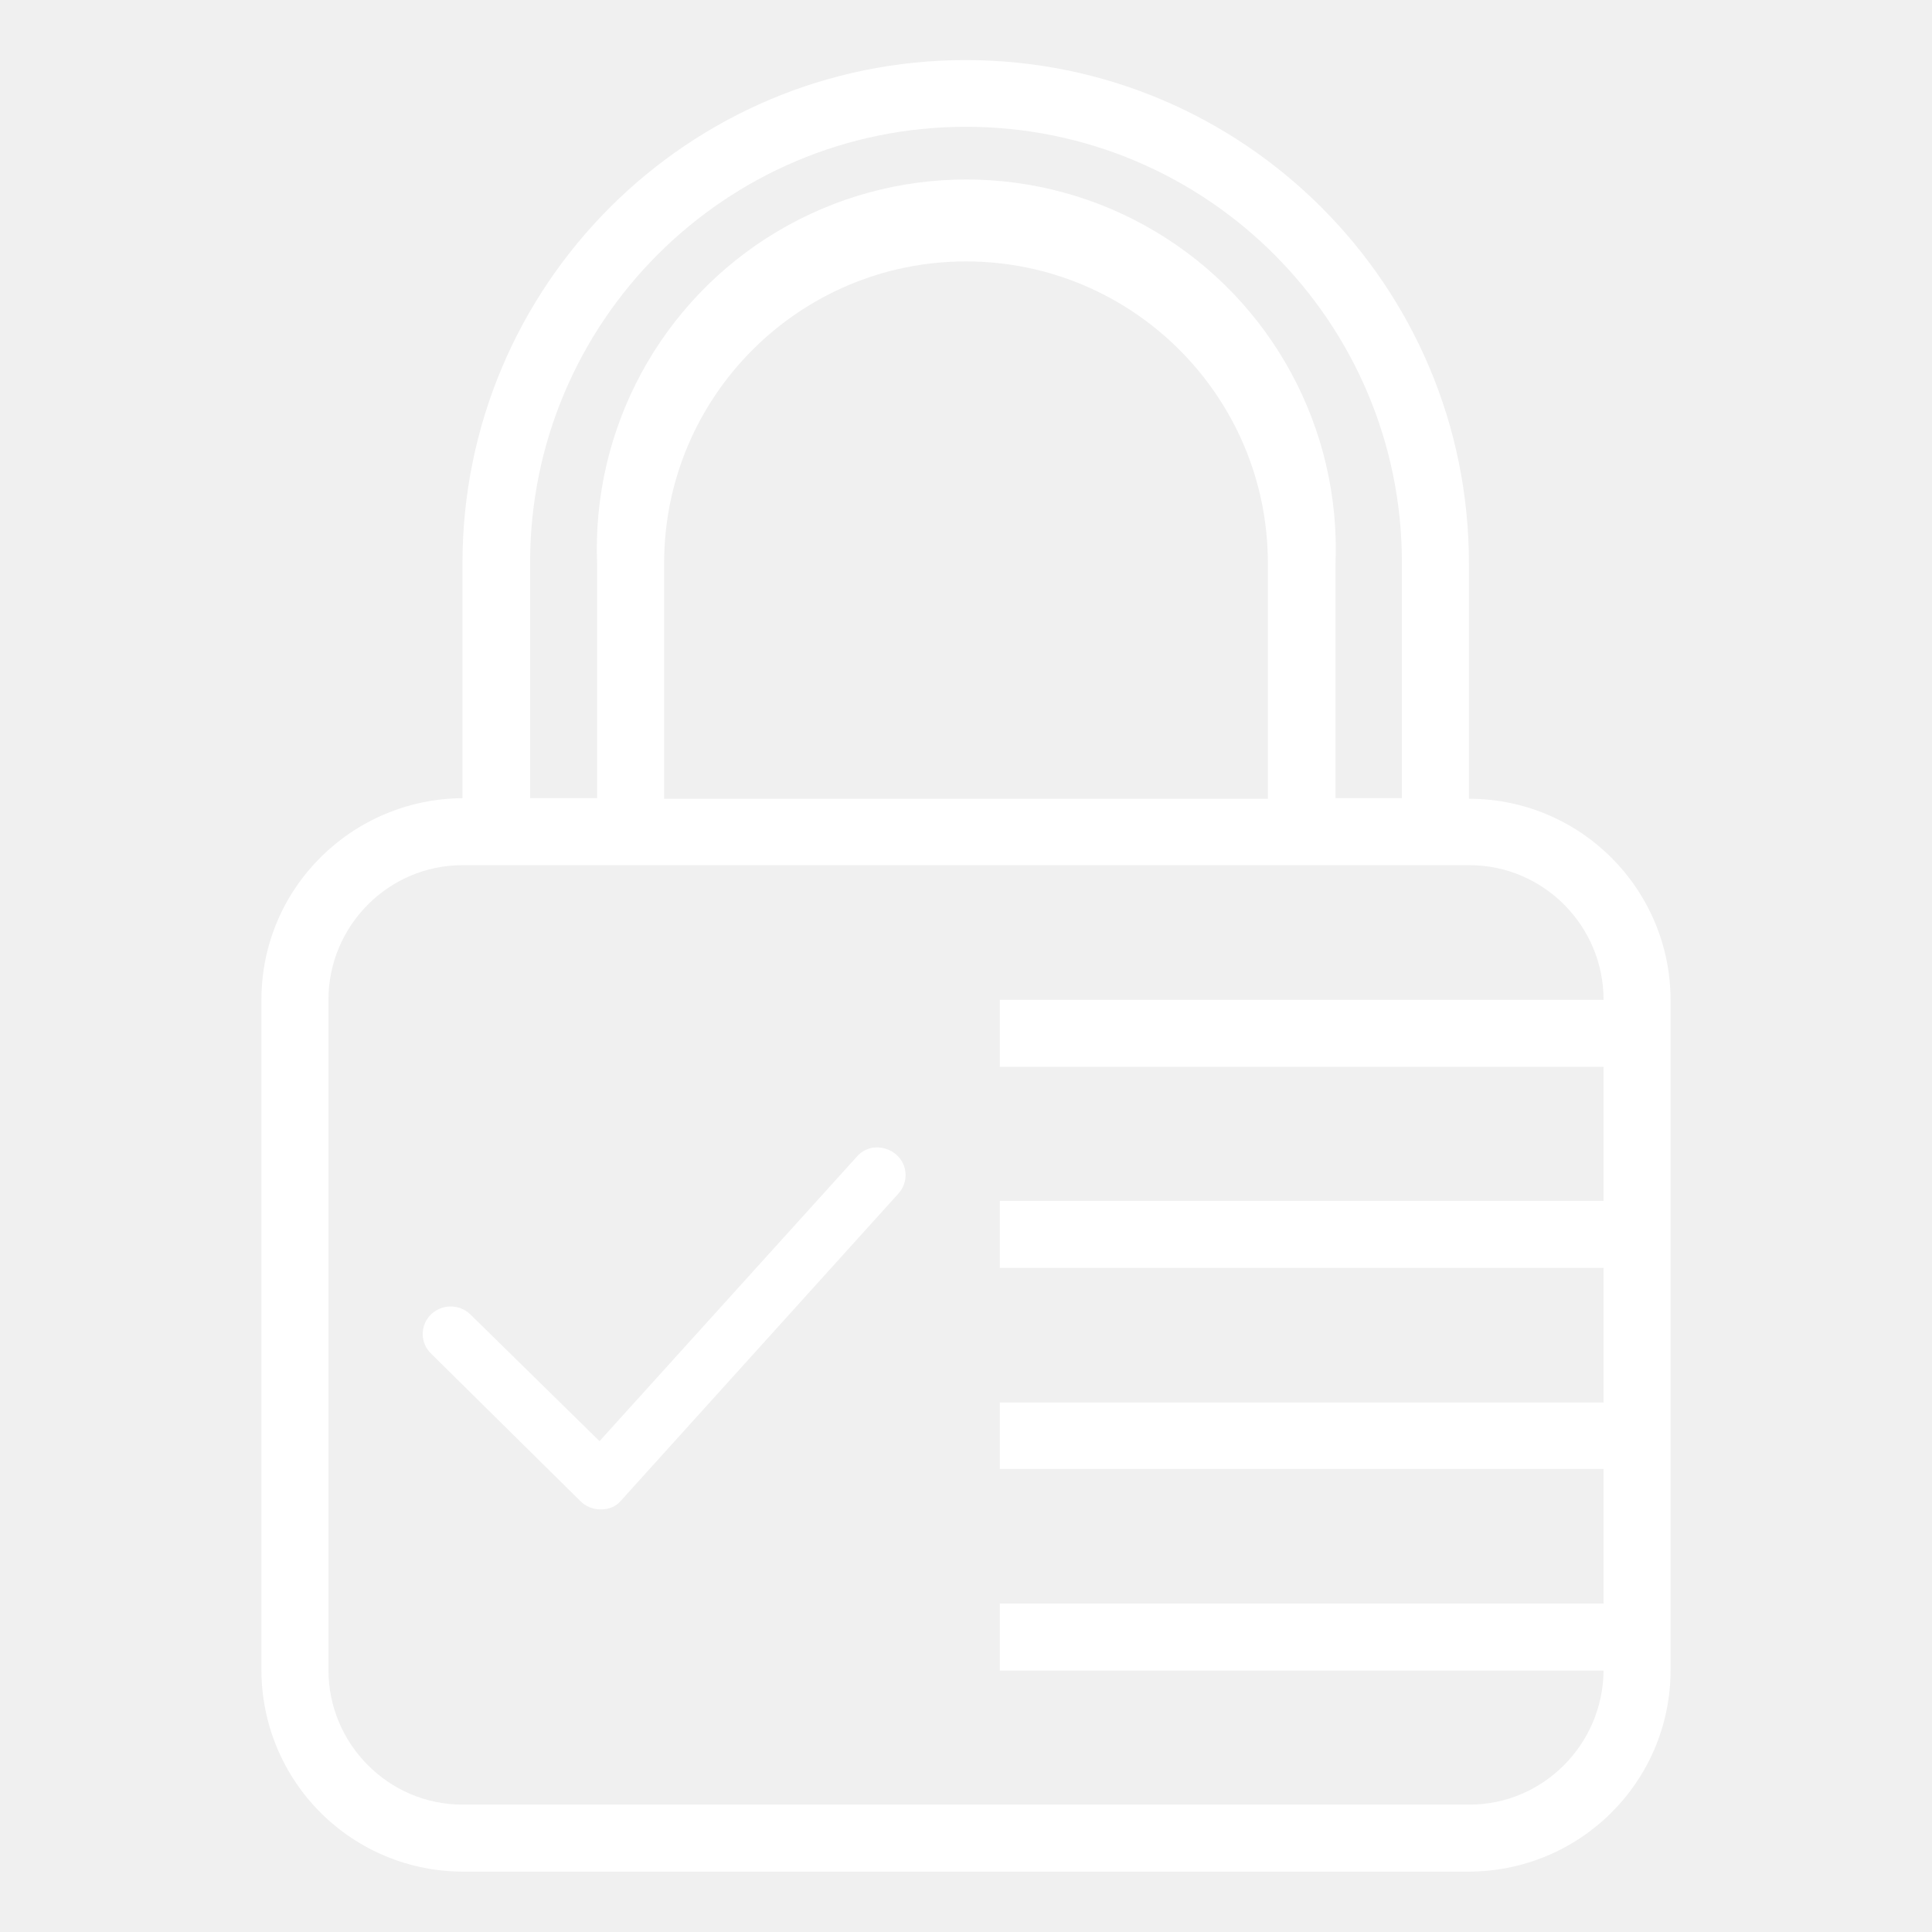
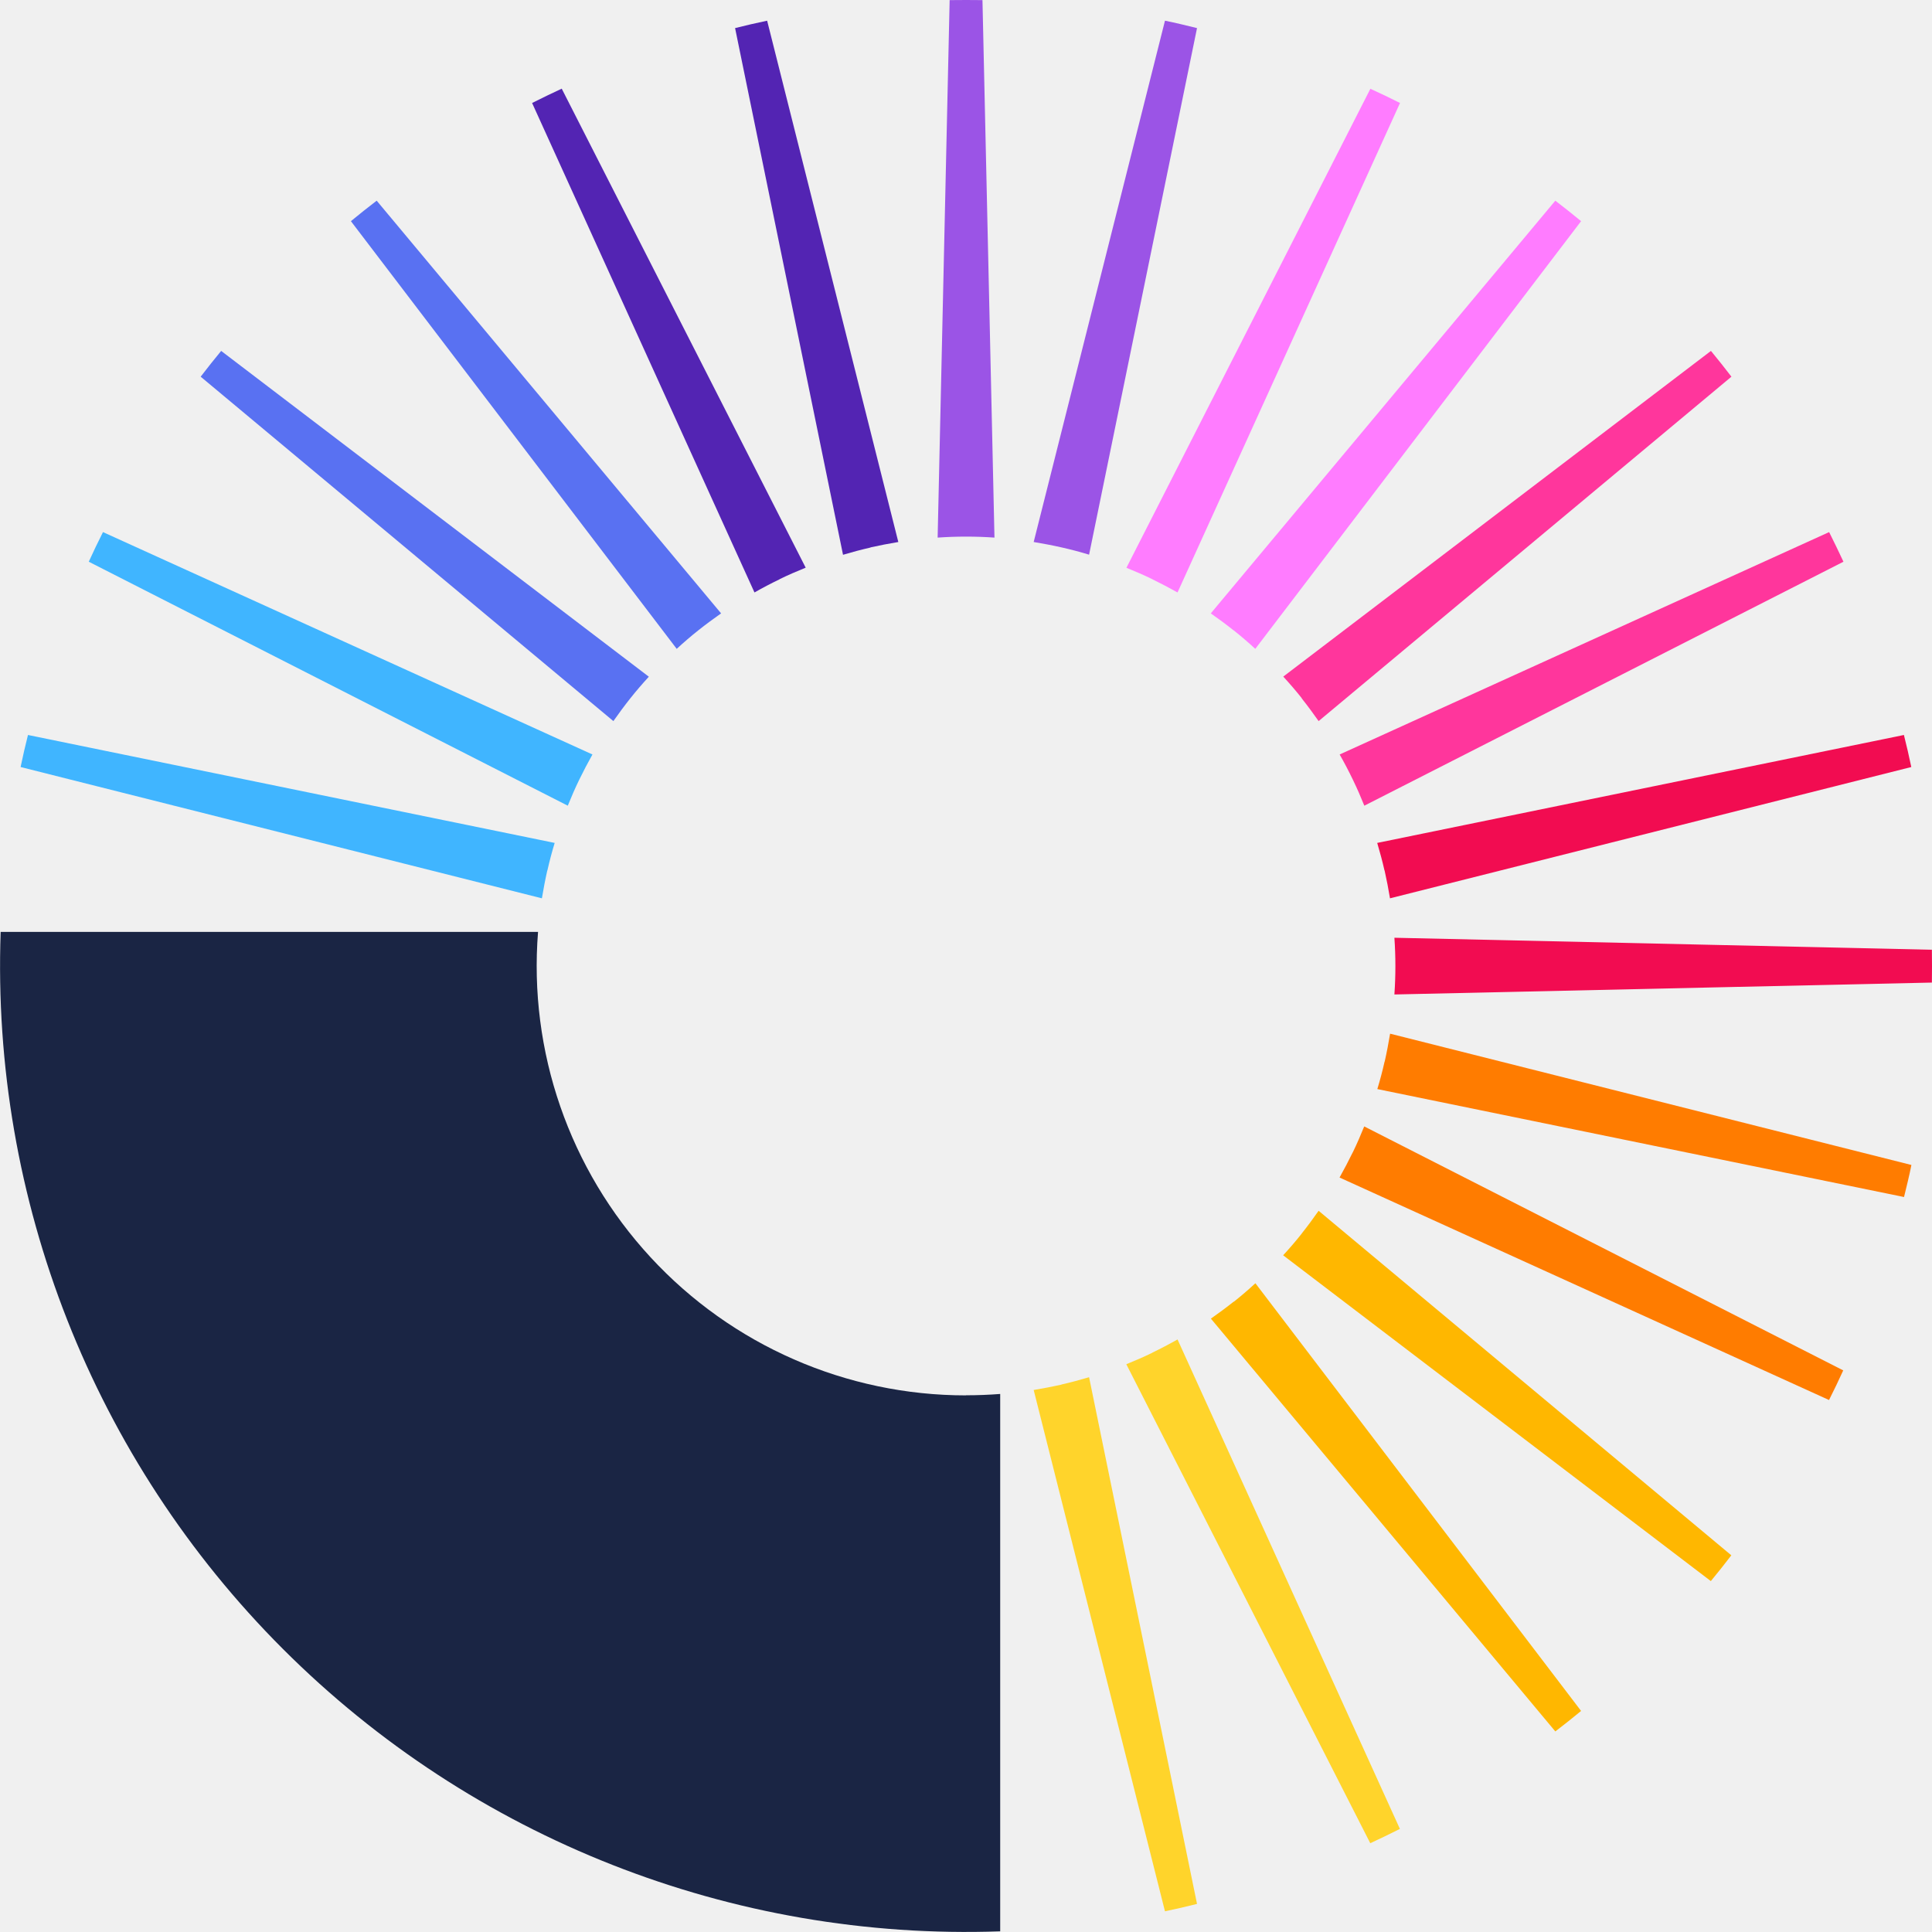
- <svg xmlns="http://www.w3.org/2000/svg" fill-rule="evenodd" stroke-linejoin="round" stroke-miterlimit="2" clip-rule="evenodd" viewBox="0 0 32 32">
-   <path fill="#ffffff" d="M26.56 26.56v-2.23h-10v-1.1h10V21h-10v-1.11h10v-2.22h-10v-1.11h10c0-1.23-1-2.23-2.22-2.23H7.66c-1.22 0-2.22 1-2.22 2.23v11.1c0 1.23 1 2.23 2.22 2.23h16.68c1.22 0 2.21-1 2.22-2.22h-10v-1.11h10zM7.66 13.22V9.33a8.33 8.33 0 0 1 16.67 0v3.9c1.85 0 3.34 1.5 3.34 3.34v11.09c0 1.85-1.5 3.34-3.35 3.34H7.68a3.34 3.34 0 0 1-3.35-3.34v-11.1c0-1.85 1.5-3.33 3.34-3.34zm1.12 0v-3.9a7.22 7.22 0 0 1 14.44 0v3.9h-1.1V9.34a6.12 6.12 0 1 0-12.23 0v3.88H8.78zm2.22 0V9.33a5 5 0 1 1 10 0v3.9H11z" />
-   <path fill-rule="nonzero" fill="#ffffff" d="M9.94 25a.47.47 0 0 1-.32-.13l-2.48-2.45a.45.45 0 0 1 0-.65.47.47 0 0 1 .65 0l2.14 2.1 4.26-4.71c.17-.2.46-.2.65-.04.2.17.21.46.04.65l-4.59 5.08c-.08.1-.2.15-.33.15h-.02z" />
+ <svg xmlns="http://www.w3.org/2000/svg" id="Layer_1" viewBox="0 0 175.41 175.41">
+   <defs>
+     <style>@media (prefers-color-scheme: dark){path {fill: white !important;}}</style>
+   </defs>
+   <path fill="#9b54e6" d="M87.71 48.72c.87 0 1.73.03 2.58.09L89.2.01 87.71 0l-1.49.01-1.09 48.8c.85-.06 1.71-.09 2.58-.09Z" />
+   <path fill="#5324b3" d="M79.03 49.7c.85-.19 1.69-.35 2.53-.49L69.65 1.88l-1.46.32-1.45.35 9.8 47.82a39.8 39.8 0 0 1 2.5-.66Zm-8.24 2.88c.78-.38 1.57-.72 2.36-1.04L51 8.05l-1.35.64-1.34.66L68.5 53.79a38 38 0 0 1 2.29-1.2Z" />
+   <path fill="#5971f2" d="M63.4 57.23c.68-.54 1.37-1.05 2.07-1.54L34.2 18.22l-1.18.92-1.16.94 29.58 38.83c.63-.58 1.28-1.14 1.96-1.68Zm-6.17 6.17c.54-.68 1.1-1.33 1.68-1.96L20.08 31.86l-.94 1.16-.92 1.18 37.47 31.27c.49-.7 1-1.39 1.54-2.07Z" />
+   <path fill="#40b5ff" d="M52.59 70.79c.38-.78.78-1.54 1.2-2.29L9.35 48.31l-.66 1.34L8.06 51l43.49 22.15c.32-.79.66-1.58 1.04-2.36Zm-2.89 8.24c.19-.85.41-1.68.66-2.5l-47.82-9.8-.35 1.45-.32 1.46L49.2 81.56c.14-.84.3-1.69.49-2.53Z" />
+   <path fill="#ffd42b" d="M96.38 125.71c-.85.19-1.69.35-2.53.49l11.92 47.33 1.46-.32 1.45-.35-9.8-47.82c-.82.24-1.65.47-2.5.66Zm8.24-2.89c-.78.38-1.57.72-2.36 1.04l22.15 43.49 1.35-.64 1.34-.66-20.19-44.44a38 38 0 0 1-2.29 1.2Z" />
+   <path fill="#ffb700" d="M112.01 118.18c-.68.54-1.37 1.05-2.07 1.54l31.27 37.48 1.18-.92 1.16-.94-29.57-38.83c-.63.58-1.28 1.14-1.96 1.68Zm6.17-6.17c-.54.68-1.1 1.33-1.68 1.96l38.83 29.58.94-1.16.92-1.18-37.47-31.28c-.49.7-1 1.39-1.54 2.07Z" />
+   <path fill="#ff7c00" d="M122.82 104.62c-.38.78-.78 1.54-1.2 2.29l44.44 20.2.66-1.34.63-1.35-43.49-22.15c-.32.79-.66 1.58-1.04 2.36Zm2.89-8.24c-.19.85-.41 1.68-.66 2.5l47.82 9.8.35-1.45c.12-.48.22-.97.32-1.46l-47.33-11.92c-.14.84-.3 1.69-.49 2.53Z" />
+   <path fill="#f20c51" d="M126.69 87.71c0 .87-.03 1.73-.09 2.58l48.8-1.08.01-1.49-.01-1.49-48.8-1.09c.06.85.09 1.71.09 2.58Zm-.98-8.68c.19.85.35 1.69.49 2.53l47.33-11.92-.32-1.46-.35-1.45-47.82 9.8c.24.82.47 1.65.66 2.5Z" />
+   <path fill="#ff369c" d="M122.83 70.79c.38.78.72 1.57 1.04 2.36L167.37 51l-.64-1.35-.66-1.34-44.44 20.19a38 38 0 0 1 1.2 2.29Zm-4.65-7.39c.54.68 1.05 1.37 1.54 2.07L157.2 34.2l-.92-1.18-.94-1.16-38.83 29.57c.58.63 1.14 1.28 1.68 1.96Z" />
+   <path fill="#ff7cff" d="M112.01 57.23c.68.54 1.33 1.1 1.96 1.68l29.58-38.83-1.16-.94-1.18-.92-31.28 37.47c.7.49 1.39 1 2.07 1.54Zm-7.39-4.64c.78.38 1.54.78 2.29 1.2l20.2-44.44-1.34-.66-1.35-.63-22.15 43.49c.79.32 1.58.66 2.36 1.04Z" />
+   <path fill="#9b54e6" d="M96.38 49.7c.85.19 1.68.41 2.5.66l9.8-47.81-1.45-.35c-.48-.12-.97-.22-1.46-.32L93.85 49.21c.84.14 1.69.3 2.53.49Z" />
+   <path fill="#1a2544" d="M87.71 126.69a38.98 38.98 0 0 1-38.86-42.08H.06a87.7 87.7 0 0 0 90.75 90.74v-48.79c-1.02.08-2.06.12-3.1.12Z" />
</svg>
